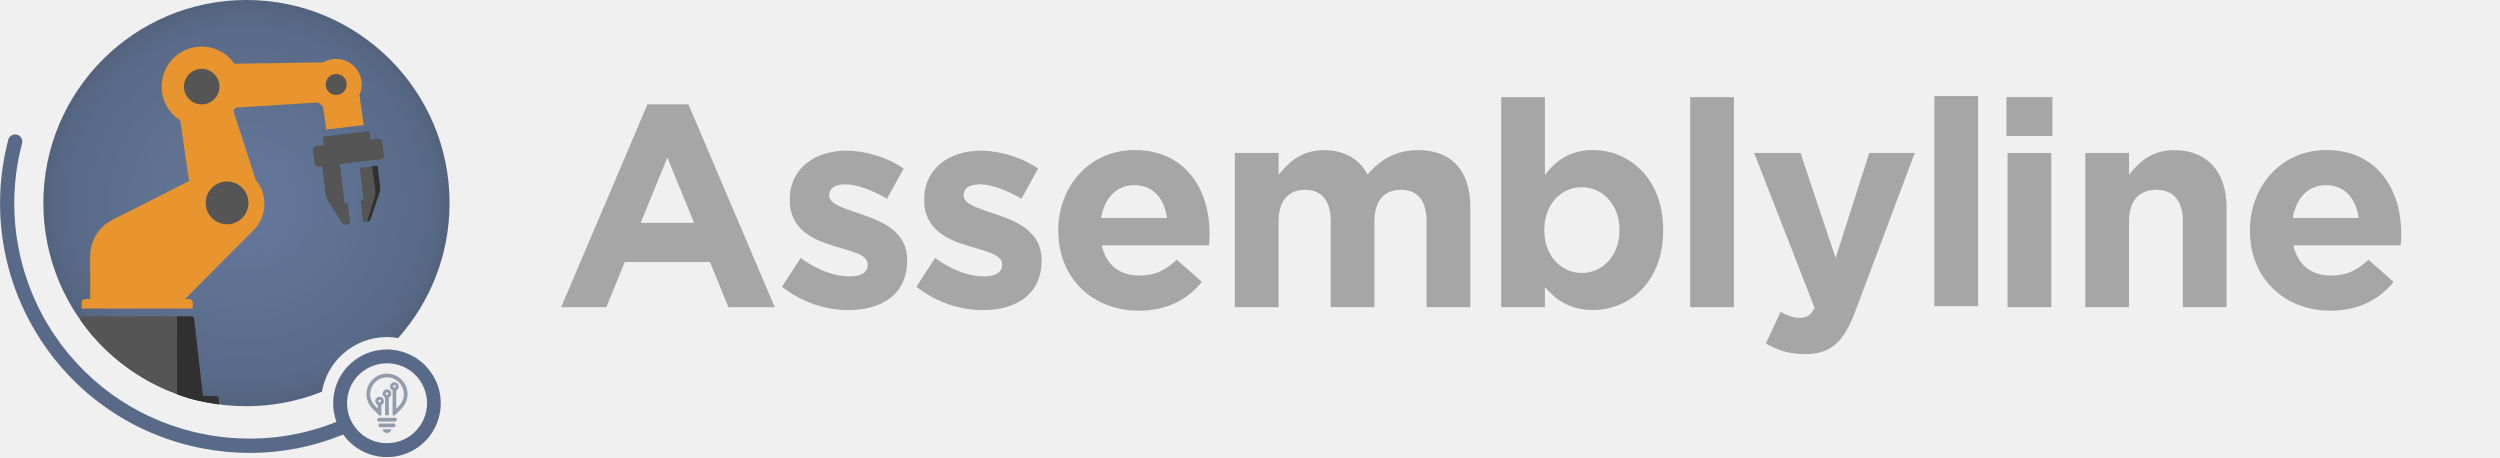
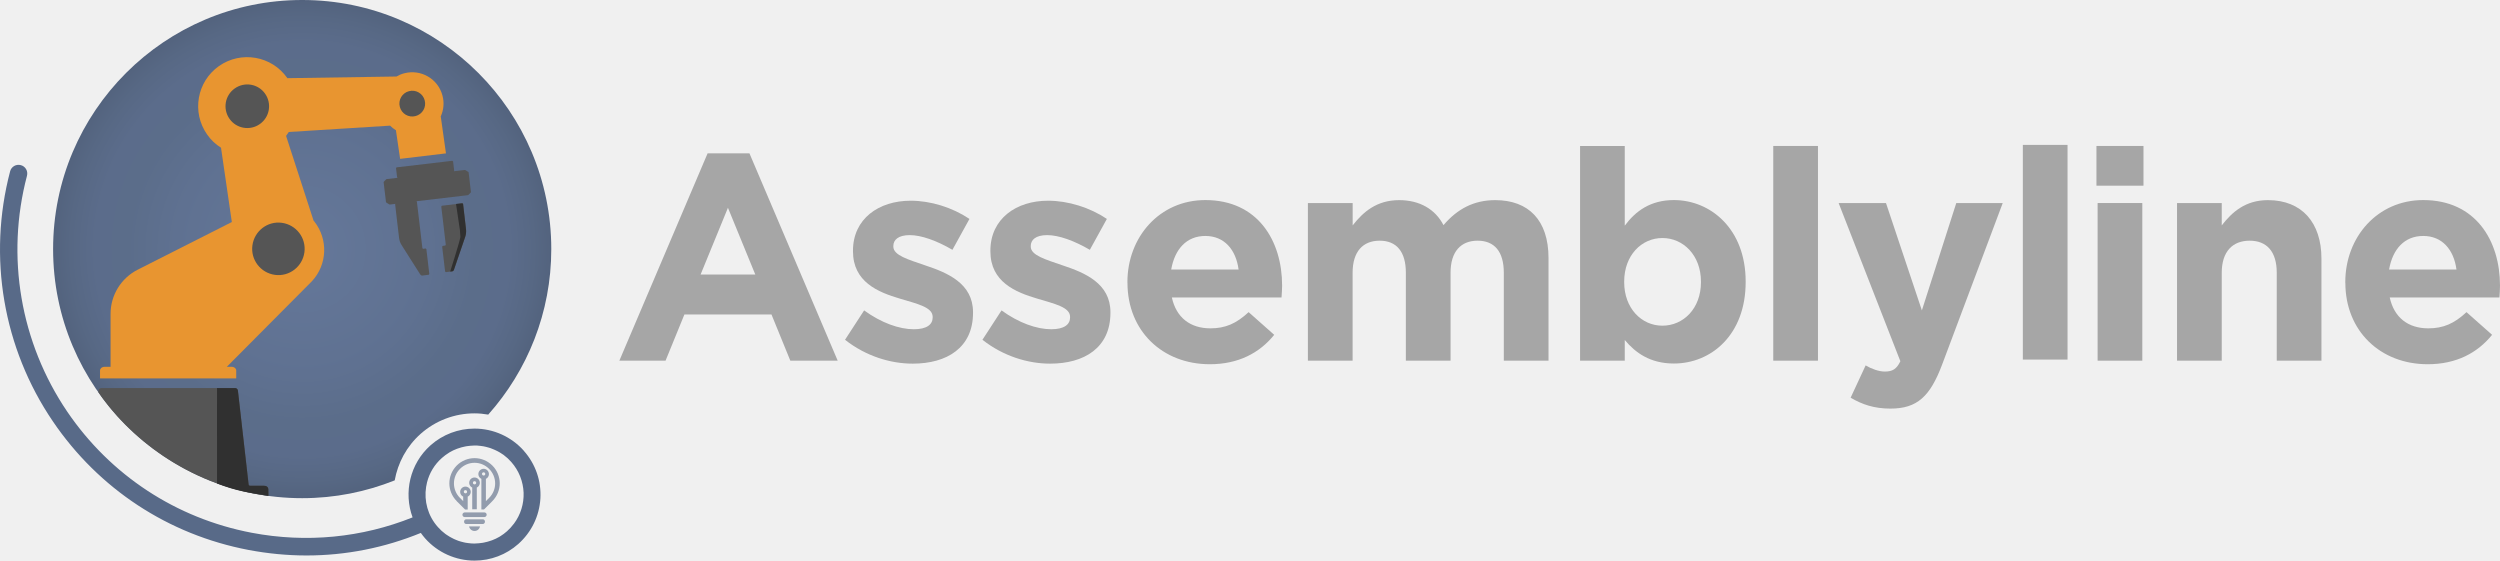
- <svg xmlns="http://www.w3.org/2000/svg" id="artwork" viewBox="0 0 394.38 72.11" version="1.1">
+ <svg xmlns="http://www.w3.org/2000/svg" id="artwork" viewBox="0 0 385.888 86.532" version="1.1" width="385.888" height="86.532">
  <defs id="defs1167">
    <style id="style1152">
      .cls-1 {
        fill: #4d4d4d;
      }

      .cls-1, .cls-2, .cls-3, .cls-4, .cls-5 {
        stroke-width: 0px;
      }

      .cls-2 {
        fill: #0e4377;
      }

      .cls-3 {
        fill: #1976d2;
      }

      .cls-4 {
        fill: #fff;
      }

      .cls-5 {
        fill: url(#radial-gradient);
      }
    </style>
-     <radialGradient id="radial-gradient" cx="38.88" cy="32.04" fx="38.88" fy="32.04" r="32.04" gradientUnits="userSpaceOnUse">
+     <radialGradient id="radial-gradient" cx="38.88" cy="32.04" fx="38.88" fy="32.04" r="32.04" gradientUnits="userSpaceOnUse" gradientTransform="matrix(1.2,0,0,1.2,-0.01139527,0)">
      <stop offset="0" stop-color="#1976d2" id="stop1154" style="stop-color:#65789a;stop-opacity:1" />
      <stop offset=".51" stop-color="#1874d0" id="stop1156" style="stop-color:#5f7191;stop-opacity:1" />
      <stop offset=".7" stop-color="#1871c9" id="stop1158" style="stop-color:#5b6d8a;stop-opacity:1" />
      <stop offset=".83" stop-color="#166abd" id="stop1160" style="stop-color:#5b6c8b;stop-opacity:1" />
      <stop offset=".93" stop-color="#1461ac" id="stop1162" style="stop-color:#576884;stop-opacity:1" />
      <stop offset="1" stop-color="#13599e" id="stop1164" style="stop-color:#53637e;stop-opacity:1" />
    </radialGradient>
  </defs>
-   <g id="g91781">
+   <g id="g91781" transform="translate(7.081554,7.211)">
    <path class="cls-1" d="m 102.15,16.46 h 6.45 l 13.62,32 h -7.31 L 112,41.33 H 98.56 l -2.91,7.13 h -7.13 l 13.62,-32 z m 7.35,18.7 -4.22,-10.3 -4.22,10.3 z" id="path1169" style="fill:#a6a6a6;fill-opacity:1" />
    <path class="cls-1" d="m 123.35,45.24 2.95,-4.54 c 2.63,1.91 5.4,2.91 7.67,2.91 2,0 2.91,-0.73 2.91,-1.82 V 41.7 c 0,-1.5 -2.36,-2 -5.04,-2.81 -3.4,-1 -7.26,-2.59 -7.26,-7.31 v -0.09 c 0,-4.95 4,-7.72 8.9,-7.72 3.09,0 6.45,1.04 9.08,2.81 l -2.63,4.77 c -2.41,-1.41 -4.81,-2.27 -6.58,-2.27 -1.77,0 -2.54,0.73 -2.54,1.68 v 0.09 c 0,1.36 2.32,2 4.95,2.91 3.4,1.13 7.35,2.77 7.35,7.22 v 0.09 c 0,5.4 -4.04,7.85 -9.31,7.85 -3.4,0 -7.22,-1.14 -10.44,-3.68 z" id="path1171" style="fill:#a6a6a6;fill-opacity:1" />
    <path class="cls-1" d="m 144.56,45.24 2.95,-4.54 c 2.63,1.91 5.4,2.91 7.67,2.91 2,0 2.91,-0.73 2.91,-1.82 V 41.7 c 0,-1.5 -2.36,-2 -5.04,-2.81 -3.4,-1 -7.26,-2.59 -7.26,-7.31 v -0.09 c 0,-4.95 4,-7.72 8.9,-7.72 3.09,0 6.45,1.04 9.08,2.81 l -2.63,4.77 c -2.41,-1.41 -4.81,-2.27 -6.58,-2.27 -1.77,0 -2.54,0.73 -2.54,1.68 v 0.09 c 0,1.36 2.32,2 4.95,2.91 3.4,1.13 7.35,2.77 7.35,7.22 v 0.09 c 0,5.4 -4.04,7.85 -9.31,7.85 -3.4,0 -7.22,-1.14 -10.44,-3.68 z" id="path1173" style="fill:#a6a6a6;fill-opacity:1" />
    <path class="cls-1" d="m 166.94,36.43 v -0.09 c 0,-6.95 4.95,-12.67 12.03,-12.67 8.13,0 11.85,6.31 11.85,13.21 0,0.54 -0.05,1.18 -0.09,1.82 H 173.8 c 0.68,3.13 2.86,4.77 5.95,4.77 2.31,0 3.99,-0.73 5.9,-2.5 l 3.95,3.5 c -2.27,2.81 -5.54,4.54 -9.94,4.54 -7.31,0 -12.71,-5.13 -12.71,-12.57 z m 17.16,-2.04 c -0.41,-3.09 -2.22,-5.18 -5.13,-5.18 -2.91,0 -4.72,2.04 -5.27,5.18 z" id="path1175" style="fill:#a6a6a6;fill-opacity:1" />
    <path class="cls-1" d="m 194.81,24.13 h 6.9 v 3.45 c 1.59,-2.04 3.68,-3.9 7.17,-3.9 3.18,0 5.58,1.41 6.85,3.86 2.13,-2.5 4.68,-3.86 7.99,-3.86 5.13,0 8.22,3.09 8.22,8.94 v 15.84 h -6.9 V 34.89 c 0,-3.27 -1.45,-4.95 -4.04,-4.95 -2.59,0 -4.18,1.68 -4.18,4.95 v 13.57 h -6.9 V 34.89 c 0,-3.27 -1.45,-4.95 -4.04,-4.95 -2.59,0 -4.18,1.68 -4.18,4.95 v 13.57 h -6.9 V 24.13 Z" id="path1177" style="fill:#a6a6a6;fill-opacity:1" />
    <path class="cls-1" d="m 243.71,45.28 v 3.18 h -6.9 V 15.32 h 6.9 v 12.3 c 1.68,-2.27 3.99,-3.95 7.58,-3.95 5.67,0 11.08,4.45 11.08,12.57 v 0.09 c 0,8.13 -5.31,12.57 -11.08,12.57 -3.68,0 -5.95,-1.68 -7.58,-3.63 z m 11.76,-8.94 v -0.09 c 0,-4.04 -2.72,-6.72 -5.95,-6.72 -3.23,0 -5.9,2.68 -5.9,6.72 v 0.09 c 0,4.04 2.68,6.72 5.9,6.72 3.22,0 5.95,-2.63 5.95,-6.72 z" id="path1179" style="fill:#a6a6a6;fill-opacity:1" />
    <path class="cls-1" d="m 266.63,15.32 h 6.9 v 33.14 h -6.9 z" id="path1181" style="fill:#a6a6a6;fill-opacity:1" />
    <path class="cls-1" d="m 305.153,15.153 h 6.9 v 33.14 h -6.9 z" id="path1181-7" style="fill:#a6a6a6;fill-opacity:1;stroke-width:0px" />
    <path class="cls-1" d="m 278.57,54.18 2.32,-4.99 c 0.91,0.54 2.04,0.95 2.95,0.95 1.18,0 1.82,-0.36 2.41,-1.59 l -9.53,-24.42 h 7.31 l 5.54,16.57 5.31,-16.57 h 7.17 l -9.35,24.92 c -1.86,4.95 -3.86,6.81 -7.99,6.81 -2.5,0 -4.36,-0.64 -6.13,-1.68 z" id="path1183" style="fill:#a6a6a6;fill-opacity:1" />
    <path class="cls-1" d="m 316.516,15.32 h 7.26 v 6.13 h -7.26 z m 0.18,8.81 h 6.9 v 24.33 h -6.9 z" id="path1187" style="fill:#a6a6a6;fill-opacity:1" />
    <path class="cls-1" d="m 328.956,24.13 h 6.9 v 3.45 c 1.59,-2.04 3.63,-3.9 7.13,-3.9 5.22,0 8.26,3.45 8.26,9.03 v 15.75 h -6.9 V 34.89 c 0,-3.27 -1.54,-4.95 -4.18,-4.95 -2.64,0 -4.31,1.68 -4.31,4.95 v 13.57 h -6.9 z" id="path1189" style="fill:#a6a6a6;fill-opacity:1" />
    <path class="cls-1" d="m 354.926,36.43 v -0.09 c 0,-6.95 4.95,-12.67 12.03,-12.67 8.13,0 11.85,6.31 11.85,13.21 0,0.54 -0.04,1.18 -0.09,1.82 h -16.93 c 0.68,3.13 2.86,4.77 5.95,4.77 2.32,0 4,-0.73 5.9,-2.5 l 3.95,3.5 c -2.27,2.81 -5.54,4.54 -9.94,4.54 -7.31,0 -12.71,-5.13 -12.71,-12.57 z m 17.16,-2.04 c -0.41,-3.09 -2.22,-5.18 -5.13,-5.18 -2.91,0 -4.72,2.04 -5.27,5.18 z" id="path1191" style="fill:#a6a6a6;fill-opacity:1" />
  </g>
-   <path class="cls-5" d="m 54.11,55.81 c 1.91,-1.7 4.38,-2.64 6.94,-2.64 v 0 c 0.59,0 1.18,0.06 1.76,0.16 5.04,-5.66 8.11,-13.12 8.11,-21.29 C 70.92,14.34 56.57,0 38.88,0 21.19,0 6.84,14.34 6.84,32.04 c 0,17.7 14.34,32.04 32.04,32.04 4.21,0 8.22,-0.82 11.9,-2.29 0.4,-2.23 1.51,-4.36 3.33,-5.98 z" id="path1195" style="fill:url(#radial-gradient)" />
-   <g id="g92492" transform="matrix(1.03378,0,0,1.020215,-3.000374,-1.35871)">
+   <path class="cls-5" d="m 64.921,66.972 c 2.292,-2.04 5.256,-3.168 8.328,-3.168 v 0 c 0.708,0 1.416,0.072 2.112,0.192 6.048,-6.792 9.732,-15.744 9.732,-25.548 0,-21.24 -17.22,-38.448 -38.448,-38.448 -21.228,0 -38.448,17.208 -38.448,38.448 0,21.24 17.208,38.448 38.448,38.448 5.052,0 9.864,-0.984 14.28,-2.748 0.48,-2.676 1.812,-5.232 3.996,-7.176 z" id="path1195" style="fill:url(#radial-gradient)" />
+   <g id="g92492" transform="matrix(1.240535,0,0,1.224258,-3.611844,-1.630452)">
    <path class="cls-4" d="m 57.771,15.966 c 0.34,-0.788 0.437,-1.687 0.194,-2.586 -0.546,-2.106 -2.671,-3.362 -4.758,-2.807 -0.34,0.086 -0.668,0.234 -0.959,0.406 l -13.583,0.209 c 0,0 0,-0.012 -0.012,-0.025 -1.942,-2.795 -5.742,-3.46 -8.497,-1.502 -2.756,1.97 -3.411,5.824 -1.481,8.619 0.473,0.69 1.068,1.256 1.736,1.675 l 1.347,9.371 -11.714,6.009 c -2.064,1.059 -3.375,3.214 -3.375,5.566 v 6.674 h -0.704 c -0.534,0 -0.607,0.406 -0.607,0.406 v 1.059 H 32.303 v -1.059 c 0,0 -0.073,-0.406 -0.607,-0.406 h -0.558 l 10.597,-10.799 c 1.906,-2.093 2.027,-5.27 0.291,-7.511 -0.024,-0.037 -0.061,-0.074 -0.097,-0.111 l -3.423,-10.688 c 0.121,-0.16 0.231,-0.32 0.34,-0.493 l 12.6,-0.8 c 0.219,0.222 0.461,0.419 0.728,0.579 l 0.522,3.608 5.705,-0.69 -0.656,-4.716 z" id="path1197" style="fill:#e89530;fill-opacity:1" />
    <path class="cls-4" d="m 61.23,23.083 c 0,0 -0.024,-0.049 -0.049,-0.074 l -0.376,-0.234 c 0,0 -0.036,-0.012 -0.061,-0.012 L 59.373,22.923 c 0,0 0.061,-0.062 0.049,-0.099 l -0.134,-1.133 c 0,0 -0.049,-0.086 -0.109,-0.086 l -6.907,0.825 c 0,0 -0.085,0.049 -0.085,0.111 l 0.134,1.133 c 0,0 0.036,0.074 0.085,0.074 L 51.034,23.908 c 0,0 -0.036,0 -0.061,0.025 l -0.303,0.308 c 0,0 -0.024,0.049 -0.024,0.074 l 0.291,2.487 c 0,0 0.024,0.049 0.049,0.074 l 0.376,0.234 c 0,0 0.036,0.012 0.061,0.012 l 0.692,-0.086 c 0,0 -0.049,0.049 -0.036,0.086 l 0.486,4.199 c 0.036,0.32 0.146,0.64 0.316,0.911 l 2.331,3.719 c 0.061,0.086 0.158,0.135 0.255,0.123 l 0.777,-0.099 c 0,0 0.085,-0.049 0.085,-0.111 l -0.364,-3.115 c 0,0 -0.049,-0.086 -0.109,-0.086 l -0.279,0.037 c 0,0 -0.097,-0.037 -0.109,-0.086 l -0.68,-5.837 c 0,0 -0.024,-0.062 -0.061,-0.074 L 61.121,25.94 c 0,0 0.036,0 0.061,-0.025 l 0.303,-0.308 c 0,0 0.036,-0.049 0.024,-0.074 l -0.291,-2.487 z" id="path1199" style="fill:#555555;fill-opacity:1" />
    <path class="cls-4" d="m 23.842,50.259 h -7.587 -0.74 c -0.085,0 -0.316,0.062 -0.34,0.32 l -0.02,0.218 c 4.331,6.42 12.055,11.912 21.158,13.059 l -0.004,-0.804 c -0.002,-0.357 -0.255,-0.48 -0.583,-0.48 h -1.699 c -0.085,0 -0.158,-0.062 -0.17,-0.135 L 32.522,50.579 c -0.036,-0.259 -0.255,-0.32 -0.34,-0.32 h -0.74 -7.587 z" id="path1201" style="fill:#555555;fill-opacity:1" />
    <path class="cls-2" d="m 29.916,62.292 c 2.599,1.006 3.803,1.107 6.397,1.565 l -0.016,-0.804 c -0.007,-0.357 -0.255,-0.48 -0.583,-0.48 H 34.015 c -0.085,0 -0.158,-0.062 -0.17,-0.135 L 32.51,50.579 c -0.036,-0.259 -0.255,-0.32 -0.34,-0.32 h -0.74 -1.517" id="path1203" style="fill:#303030;fill-opacity:1" />
    <path class="cls-2" d="m 31.466,16.31 c -0.862,-1.244 -0.571,-2.955 0.656,-3.83 1.226,-0.874 2.913,-0.579 3.775,0.665 0.862,1.244 0.571,2.955 -0.656,3.83 -1.226,0.874 -2.913,0.579 -3.775,-0.665 z" id="path1205" style="fill:#555555;fill-opacity:1" />
    <path class="cls-2" d="m 40.788,33.143 c -0.243,1.81 -1.882,3.091 -3.666,2.844 -1.784,-0.246 -3.047,-1.909 -2.804,-3.719 0.243,-1.81 1.882,-3.091 3.666,-2.844 1.784,0.246 3.047,1.909 2.804,3.719 z" id="path1207" style="fill:#555555;fill-opacity:1" />
    <path class="cls-2" d="m 54.615,15.966 c -0.862,0.234 -1.736,-0.296 -1.954,-1.157 -0.231,-0.874 0.291,-1.761 1.141,-1.982 0.862,-0.234 1.736,0.296 1.954,1.157 0.231,0.874 -0.291,1.761 -1.141,1.982 z" id="path1209" style="fill:#555555;fill-opacity:1" />
    <path class="cls-4" d="m 58.378,32.195 -0.558,-4.815 c 0,0 0.036,-0.099 0.085,-0.111 l 2.525,-0.308 c 0,0 0.097,0.037 0.109,0.086 l 0.364,3.177 c 0.036,0.32 0,0.653 -0.097,0.96 l -1.408,4.174 c -0.036,0.099 -0.121,0.172 -0.218,0.185 l -0.777,0.099 c 0,0 -0.097,-0.037 -0.109,-0.086 l -0.364,-3.115 c 0,0 0.036,-0.099 0.085,-0.111 l 0.279,-0.037 c 0,0 0.085,-0.049 0.085,-0.111 z" id="path1211" style="fill:#555555;fill-opacity:1" />
    <path class="cls-2" d="m 58.936,35.569 0.231,-0.025 c 0.097,0 0.182,-0.086 0.219,-0.185 l 1.408,-4.174 c 0.109,-0.308 0.134,-0.64 0.097,-0.96 l -0.364,-3.177 c 0,0 -0.049,-0.086 -0.109,-0.086 l -0.765,0.086 0.486,3.312 c 0,0 0,0.086 0.061,0.85 -0.146,0.788 -1.275,4.359 -1.275,4.359 z" id="path1213" style="fill:#303030;fill-opacity:1" />
  </g>
-   <path class="cls-3" d="m 67.39,57.98 c -1.61,-1.81 -3.92,-2.85 -6.35,-2.85 -2.08,0 -4.08,0.76 -5.64,2.14 -2.68,2.38 -3.49,6.1 -2.32,9.28 -6.51,2.61 -13.64,3.32 -20.69,1.98 C 22.65,66.67 14.22,61.13 8.65,52.94 2.63,44.05 0.74,33 3.48,22.61 c 0.16,-0.6 -0.2,-1.22 -0.8,-1.37 -0.6,-0.16 -1.22,0.2 -1.37,0.8 -2.9,11.02 -0.9,22.74 5.5,32.16 5.91,8.7 14.85,14.57 25.17,16.54 2.49,0.47 4.98,0.71 7.46,0.71 5.06,0 10.03,-0.99 14.7,-2.9 0.17,0.24 0.36,0.48 0.56,0.71 1.61,1.81 3.92,2.85 6.35,2.85 2.08,0 4.08,-0.76 5.63,-2.14 1.69,-1.51 2.7,-3.58 2.84,-5.84 0.13,-2.26 -0.62,-4.44 -2.13,-6.14 z m -1.3,9.41 c -0.25,0.34 -0.54,0.65 -0.86,0.94 -0.28,0.25 -0.58,0.47 -0.89,0.66 -0.03,0.02 -0.06,0.04 -0.08,0.05 -0.3,0.18 -0.61,0.32 -0.92,0.44 -0.05,0.02 -0.09,0.04 -0.14,0.05 -0.31,0.11 -0.63,0.2 -0.95,0.26 -0.05,0.01 -0.11,0.02 -0.16,0.03 -0.32,0.05 -0.64,0.08 -0.97,0.09 -0.08,0 -0.16,0 -0.24,0 -0.12,0 -0.23,0 -0.35,-0.02 -0.09,0 -0.19,-0.02 -0.28,-0.03 C 60.13,69.85 60.02,69.83 59.9,69.81 59.81,69.79 59.72,69.77 59.62,69.75 59.51,69.72 59.39,69.69 59.28,69.66 59.19,69.63 59.1,69.61 59.01,69.58 58.9,69.54 58.79,69.5 58.68,69.45 58.59,69.42 58.51,69.38 58.42,69.34 58.31,69.29 58.2,69.23 58.09,69.17 58.01,69.13 57.93,69.09 57.85,69.04 57.74,68.97 57.63,68.9 57.52,68.83 57.45,68.78 57.38,68.74 57.31,68.69 57.19,68.6 57.08,68.51 56.97,68.41 56.91,68.36 56.86,68.32 56.8,68.27 c -0.16,-0.15 -0.32,-0.31 -0.47,-0.48 -1.3,-1.46 -1.79,-3.36 -1.51,-5.16 0.03,-0.2 0.07,-0.4 0.12,-0.59 0.3,-1.18 0.94,-2.28 1.92,-3.14 0,0 0,0 0,0 0.28,-0.25 0.58,-0.47 0.89,-0.66 0.03,-0.02 0.06,-0.04 0.09,-0.06 0.3,-0.18 0.61,-0.32 0.92,-0.44 0.05,-0.02 0.09,-0.04 0.14,-0.05 0.31,-0.11 0.63,-0.2 0.95,-0.26 0.05,-0.01 0.11,-0.02 0.16,-0.03 0.32,-0.05 0.64,-0.08 0.97,-0.09 0.08,0 0.16,0 0.24,0 0.12,0 0.23,0 0.35,0.02 0.09,0 0.19,0.02 0.28,0.03 0.12,0.01 0.23,0.03 0.35,0.05 0.09,0.02 0.18,0.04 0.28,0.06 0.11,0.03 0.23,0.06 0.34,0.09 0.09,0.03 0.18,0.05 0.27,0.08 0.11,0.04 0.22,0.08 0.33,0.13 0.09,0.03 0.17,0.07 0.26,0.11 0.11,0.05 0.22,0.11 0.33,0.16 0.08,0.04 0.16,0.08 0.24,0.13 0.11,0.07 0.22,0.14 0.33,0.21 0.07,0.05 0.14,0.09 0.21,0.14 0.12,0.09 0.23,0.18 0.34,0.28 0.06,0.05 0.11,0.09 0.17,0.14 0.16,0.15 0.32,0.31 0.47,0.48 1.01,1.14 1.53,2.54 1.59,3.95 0.05,1.41 -0.37,2.83 -1.25,4 z" id="path1217" style="fill:#586a88;fill-opacity:1" />
-   <g id="g1227">
+   <path class="cls-3" d="m 80.857,69.576 c -1.932,-2.172 -4.704,-3.42 -7.62,-3.42 -2.496,0 -4.896,0.912 -6.768,2.568 -3.216,2.856 -4.188,7.32 -2.784,11.136 -7.812,3.132 -16.368,3.984 -24.828,2.376 C 27.169,80.004 17.053,73.356 10.369,63.528 3.145,52.86 0.877,39.6 4.165,27.132 c 0.192,-0.72 -0.24,-1.464 -0.96,-1.644 -0.72,-0.192 -1.464,0.24 -1.644,0.96 -3.48,13.224 -1.08,27.288 6.6,38.592 7.092,10.44 17.82,17.484 30.204,19.848 2.988,0.564 5.976,0.852 8.952,0.852 6.072,0 12.036,-1.188 17.64,-3.48 0.204,0.288 0.432,0.576 0.672,0.852 1.932,2.172 4.704,3.42 7.62,3.42 2.496,0 4.896,-0.912 6.756,-2.568 2.028,-1.812 3.24,-4.296 3.408,-7.008 0.156,-2.712 -0.744,-5.328 -2.556,-7.368 z m -1.56,11.292 c -0.3,0.408 -0.648,0.78 -1.032,1.128 -0.336,0.3 -0.696,0.564 -1.068,0.792 -0.036,0.024 -0.072,0.048 -0.096,0.06 -0.36,0.216 -0.732,0.384 -1.104,0.528 -0.06,0.024 -0.108,0.048 -0.168,0.06 -0.372,0.132 -0.756,0.24 -1.14,0.312 -0.06,0.012 -0.132,0.024 -0.192,0.036 -0.384,0.06 -0.768,0.096 -1.164,0.108 -0.096,0 -0.192,0 -0.288,0 -0.144,0 -0.276,0 -0.42,-0.024 -0.108,0 -0.228,-0.024 -0.336,-0.036 -0.144,-0.012 -0.276,-0.036 -0.42,-0.06 -0.108,-0.024 -0.216,-0.048 -0.336,-0.072 -0.132,-0.036 -0.276,-0.072 -0.408,-0.108 -0.108,-0.036 -0.216,-0.06 -0.324,-0.096 -0.132,-0.048 -0.264,-0.096 -0.396,-0.156 -0.108,-0.036 -0.204,-0.084 -0.312,-0.132 -0.132,-0.06 -0.264,-0.132 -0.396,-0.204 -0.096,-0.048 -0.192,-0.096 -0.288,-0.156 -0.132,-0.084 -0.264,-0.168 -0.396,-0.252 -0.084,-0.06 -0.168,-0.108 -0.252,-0.168 -0.144,-0.108 -0.276,-0.216 -0.408,-0.336 -0.072,-0.06 -0.132,-0.108 -0.204,-0.168 -0.192,-0.18 -0.384,-0.372 -0.564,-0.576 -1.56,-1.752 -2.148,-4.032 -1.812,-6.192 0.036,-0.24 0.084,-0.48 0.144,-0.708 0.36,-1.416 1.128,-2.736 2.304,-3.768 0,0 0,0 0,0 0.336,-0.3 0.696,-0.564 1.068,-0.792 0.036,-0.024 0.072,-0.048 0.108,-0.072 0.36,-0.216 0.732,-0.384 1.104,-0.528 0.06,-0.024 0.108,-0.048 0.168,-0.06 0.372,-0.132 0.756,-0.24 1.14,-0.312 0.06,-0.012 0.132,-0.024 0.192,-0.036 0.384,-0.06 0.768,-0.096 1.164,-0.108 0.096,0 0.192,0 0.288,0 0.144,0 0.276,0 0.42,0.024 0.108,0 0.228,0.024 0.336,0.036 0.144,0.012 0.276,0.036 0.42,0.06 0.108,0.024 0.216,0.048 0.336,0.072 0.132,0.036 0.276,0.072 0.408,0.108 0.108,0.036 0.216,0.06 0.324,0.096 0.132,0.048 0.264,0.096 0.396,0.156 0.108,0.036 0.204,0.084 0.312,0.132 0.132,0.06 0.264,0.132 0.396,0.192 0.096,0.048 0.192,0.096 0.288,0.156 0.132,0.084 0.264,0.168 0.396,0.252 0.084,0.06 0.168,0.108 0.252,0.168 0.144,0.108 0.276,0.216 0.408,0.336 0.072,0.06 0.132,0.108 0.204,0.168 0.192,0.18 0.384,0.372 0.564,0.576 1.212,1.368 1.836,3.048 1.908,4.74 0.06,1.692 -0.444,3.396 -1.5,4.8 z" id="path1217" style="fill:#586a88;fill-opacity:1" />
+   <g id="g1227" transform="matrix(1.2,0,0,1.2,-0.01139527,0)">
    <path class="cls-3" d="M 58.76,64.46 C 58.13,63.83 57.81,63 57.81,62.17 c 0,-0.83 0.32,-1.65 0.95,-2.29 0.63,-0.63 1.46,-0.95 2.29,-0.95 0.83,0 1.65,0.32 2.29,0.95 0.63,0.63 0.95,1.46 0.95,2.29 0,0.83 -0.32,1.65 -0.95,2.29 l -1.07,1.07 h -0.34 v -3.94 c -0.07,-0.03 -0.14,-0.08 -0.19,-0.13 v 0 c -0.12,-0.12 -0.2,-0.3 -0.2,-0.48 0,-0.18 0.08,-0.36 0.2,-0.48 v 0 c 0.12,-0.12 0.29,-0.2 0.48,-0.2 0.19,0 0.36,0.08 0.48,0.2 v 0 c 0.12,0.12 0.2,0.3 0.2,0.48 0,0.18 -0.08,0.36 -0.2,0.48 -0.06,0.06 -0.12,0.1 -0.19,0.13 v 2.87 l 0.41,-0.41 c 0.52,-0.52 0.78,-1.19 0.78,-1.87 0,-0.68 -0.26,-1.35 -0.78,-1.87 -0.52,-0.52 -1.19,-0.78 -1.87,-0.78 -0.68,0 -1.35,0.26 -1.87,0.78 -0.52,0.52 -0.78,1.19 -0.78,1.87 0,0.68 0.26,1.35 0.78,1.87 l 0.41,0.41 V 63.88 C 59.52,63.85 59.45,63.8 59.4,63.75 v 0 c -0.12,-0.12 -0.2,-0.3 -0.2,-0.48 0,-0.18 0.08,-0.36 0.2,-0.48 v 0 c 0.12,-0.12 0.29,-0.2 0.48,-0.2 0.19,0 0.36,0.08 0.48,0.2 v 0 c 0.12,0.12 0.2,0.3 0.2,0.48 0,0.18 -0.08,0.36 -0.2,0.48 -0.06,0.06 -0.12,0.1 -0.19,0.13 v 1.66 h -0.34 l -1.07,-1.07 v 0 z m 3.61,-3.65 v 0 c 0,0 -0.09,-0.06 -0.15,-0.06 -0.06,0 -0.11,0.02 -0.15,0.06 -0.04,0.04 -0.06,0.09 -0.06,0.15 0,0.06 0.02,0.11 0.06,0.15 v 0 c 0,0 0.09,0.06 0.15,0.06 0.06,0 0.11,-0.02 0.15,-0.06 0.04,-0.04 0.06,-0.09 0.06,-0.15 0,-0.06 -0.02,-0.11 -0.06,-0.15 z m -2.34,2.29 v 0 c 0,0 -0.09,-0.06 -0.15,-0.06 -0.06,0 -0.11,0.02 -0.15,0.06 -0.04,0.04 -0.06,0.09 -0.06,0.15 0,0.06 0.02,0.11 0.06,0.15 v 0 c 0,0 0.09,0.06 0.15,0.06 0.06,0 0.11,-0.02 0.15,-0.06 0.04,-0.04 0.06,-0.09 0.06,-0.15 0,-0.06 -0.02,-0.11 -0.06,-0.15 z m 1.02,-1.68 c 0.19,0 0.36,0.08 0.48,0.2 v 0 c 0.12,0.12 0.2,0.3 0.2,0.48 0,0.18 -0.08,0.36 -0.2,0.48 -0.06,0.06 -0.12,0.1 -0.19,0.13 v 2.8 h -0.59 v -2.8 c -0.07,-0.03 -0.14,-0.08 -0.19,-0.13 v 0 c -0.12,-0.12 -0.2,-0.3 -0.2,-0.48 0,-0.18 0.08,-0.36 0.2,-0.48 v 0 c 0.12,-0.12 0.29,-0.2 0.48,-0.2 z m 0.15,0.53 v 0 c 0,0 -0.09,-0.06 -0.15,-0.06 -0.06,0 -0.11,0.02 -0.15,0.06 -0.04,0.04 -0.06,0.09 -0.06,0.15 0,0.06 0.02,0.11 0.06,0.15 v 0 c 0,0 0.09,0.06 0.15,0.06 0.06,0 0.11,-0.02 0.15,-0.06 0.04,-0.04 0.06,-0.09 0.06,-0.15 0,-0.06 -0.02,-0.11 -0.06,-0.15 z" id="path1219" style="fill:#929cad;fill-opacity:1" />
    <path class="cls-3" d="m 59.79,65.91 h 2.52 c 0.17,0 0.3,0.13 0.3,0.3 v 0 c 0,0.16 -0.14,0.3 -0.3,0.3 h -2.52 c -0.17,0 -0.3,-0.13 -0.3,-0.3 v 0 c 0,-0.16 0.14,-0.3 0.3,-0.3 z" id="path1221" style="fill:#929cad;fill-opacity:1" />
    <path class="cls-3" d="m 59.96,66.8 h 2.17 c 0.14,0 0.26,0.13 0.26,0.3 v 0 c 0,0.16 -0.12,0.3 -0.26,0.3 h -2.17 c -0.14,0 -0.26,-0.13 -0.26,-0.3 v 0 c 0,-0.16 0.12,-0.3 0.26,-0.3 z" id="path1223" style="fill:#929cad;fill-opacity:1" />
    <path class="cls-3" d="m 60.35,67.71 h 1.4 c -0.06,0.34 -0.35,0.59 -0.7,0.59 -0.35,0 -0.64,-0.25 -0.7,-0.59 z" id="path1225" style="fill:#929cad;fill-opacity:1" />
  </g>
</svg>
